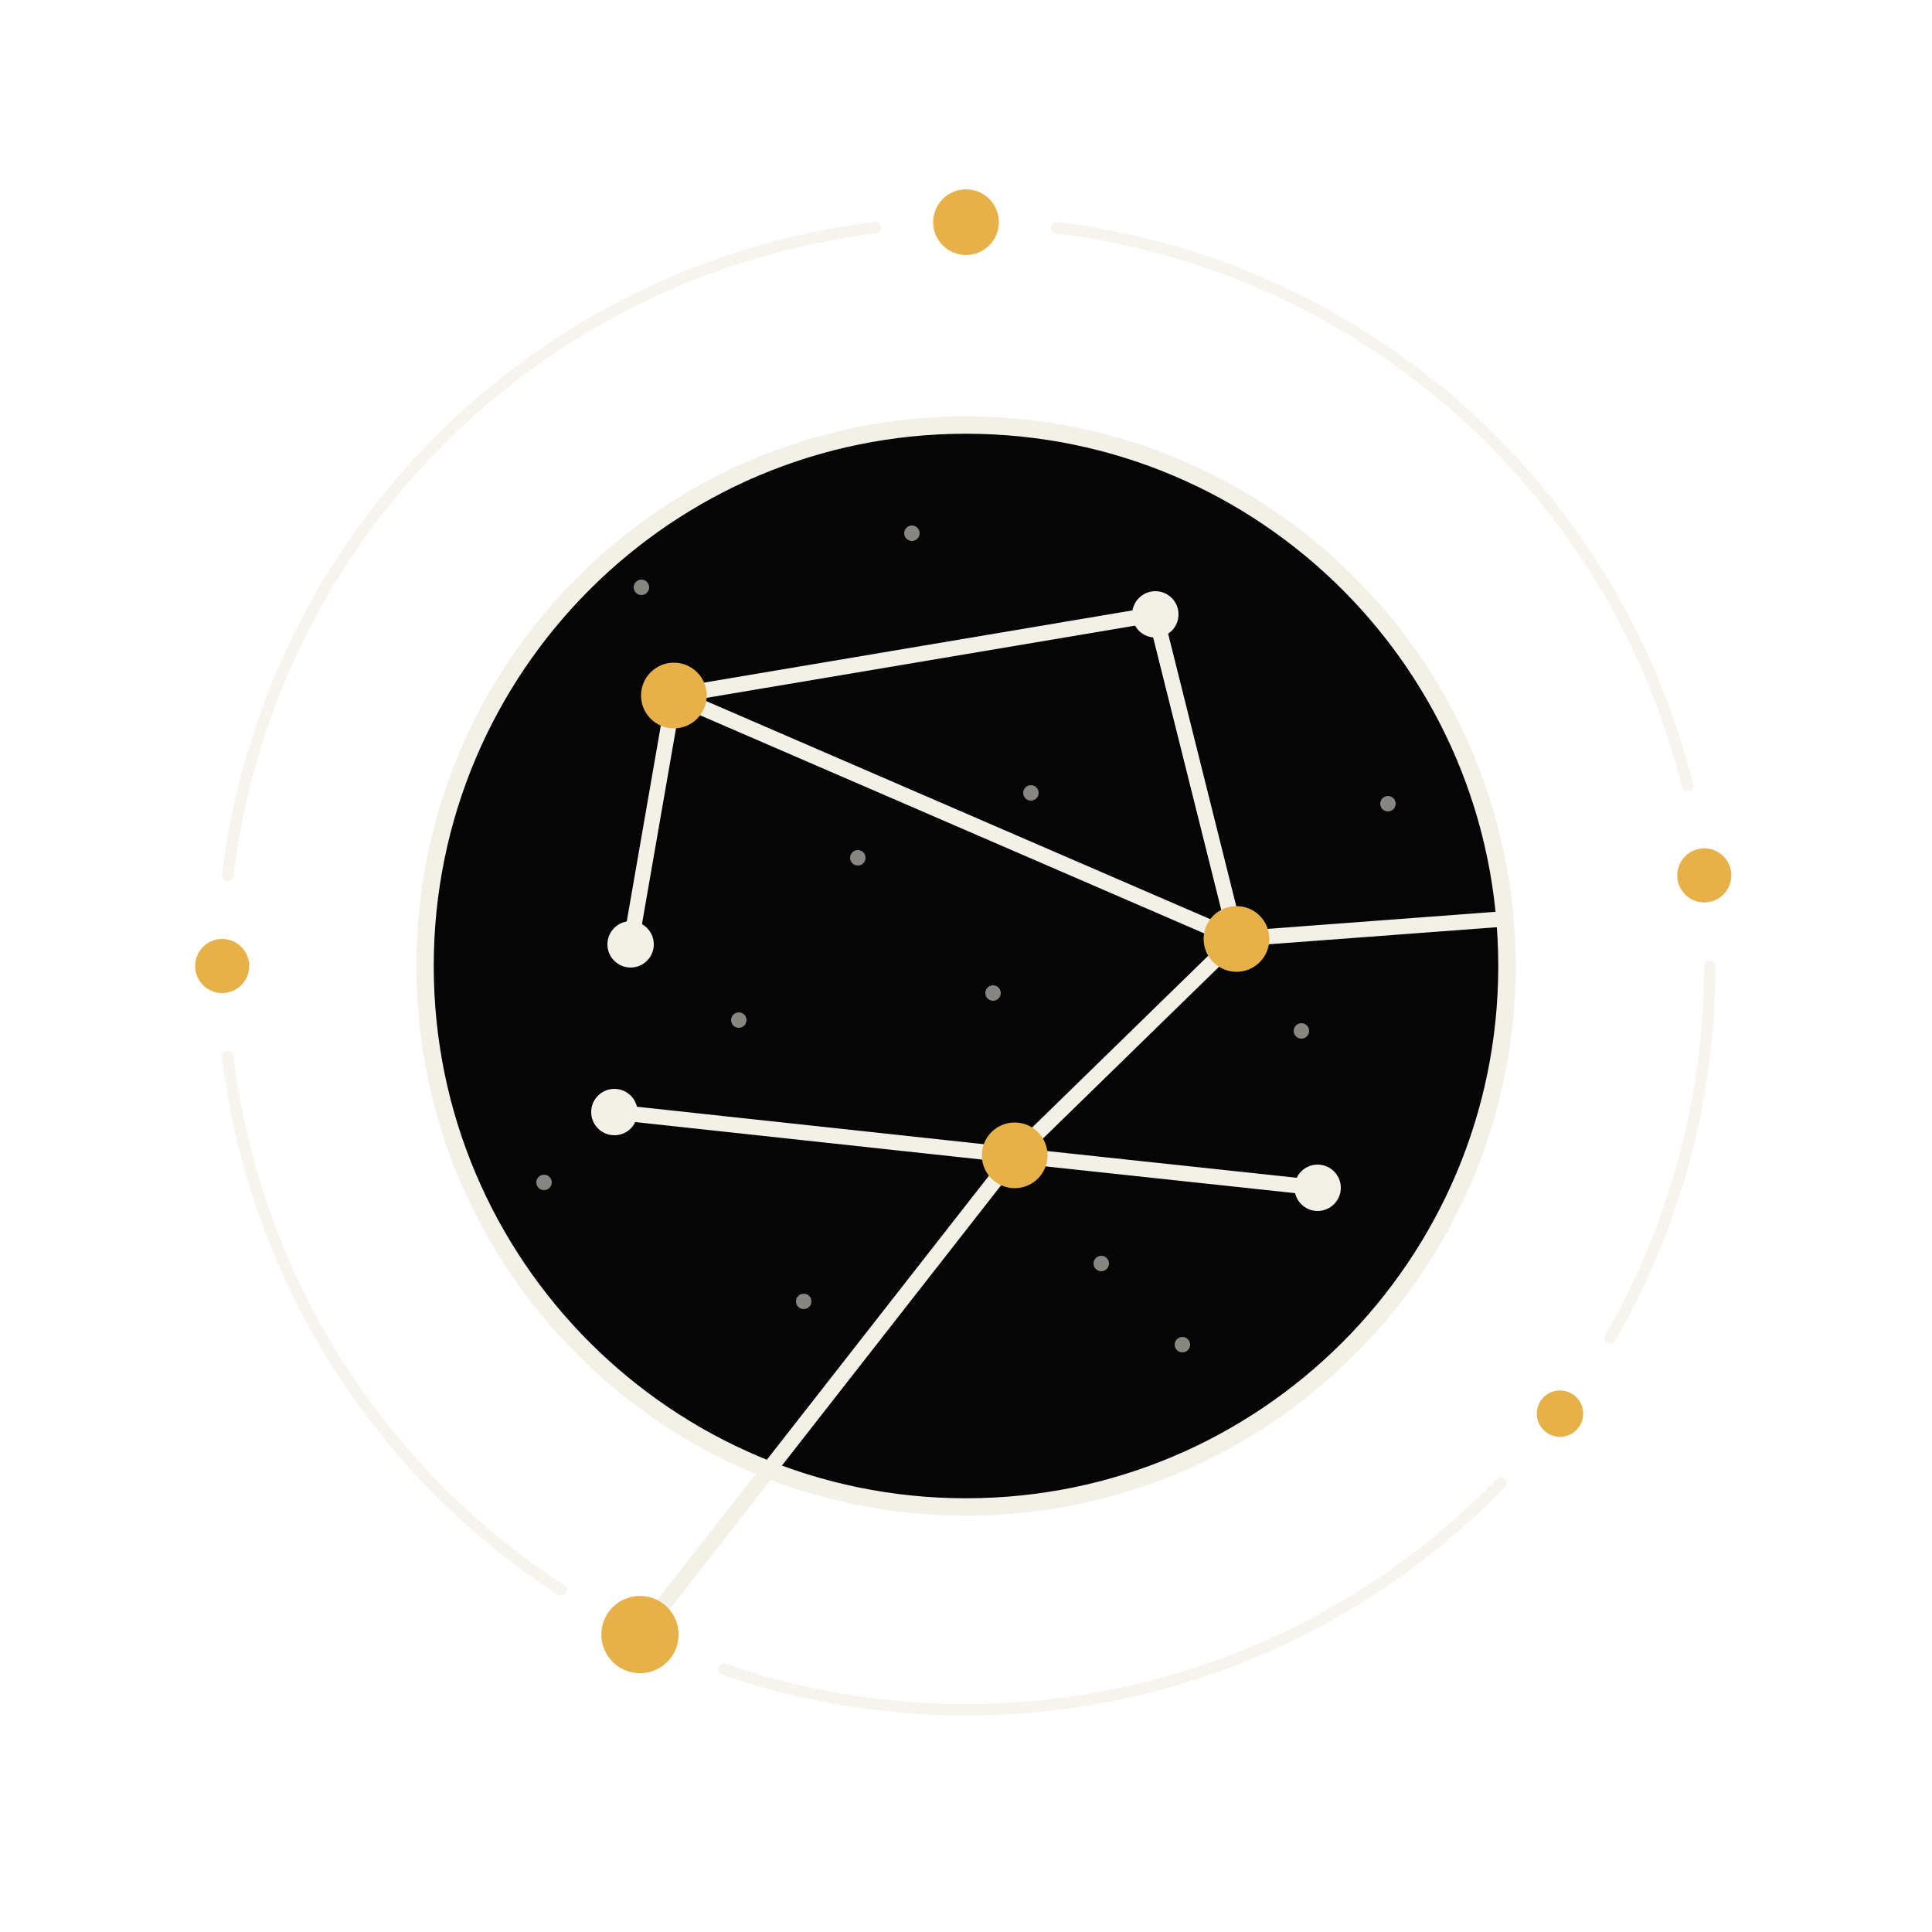
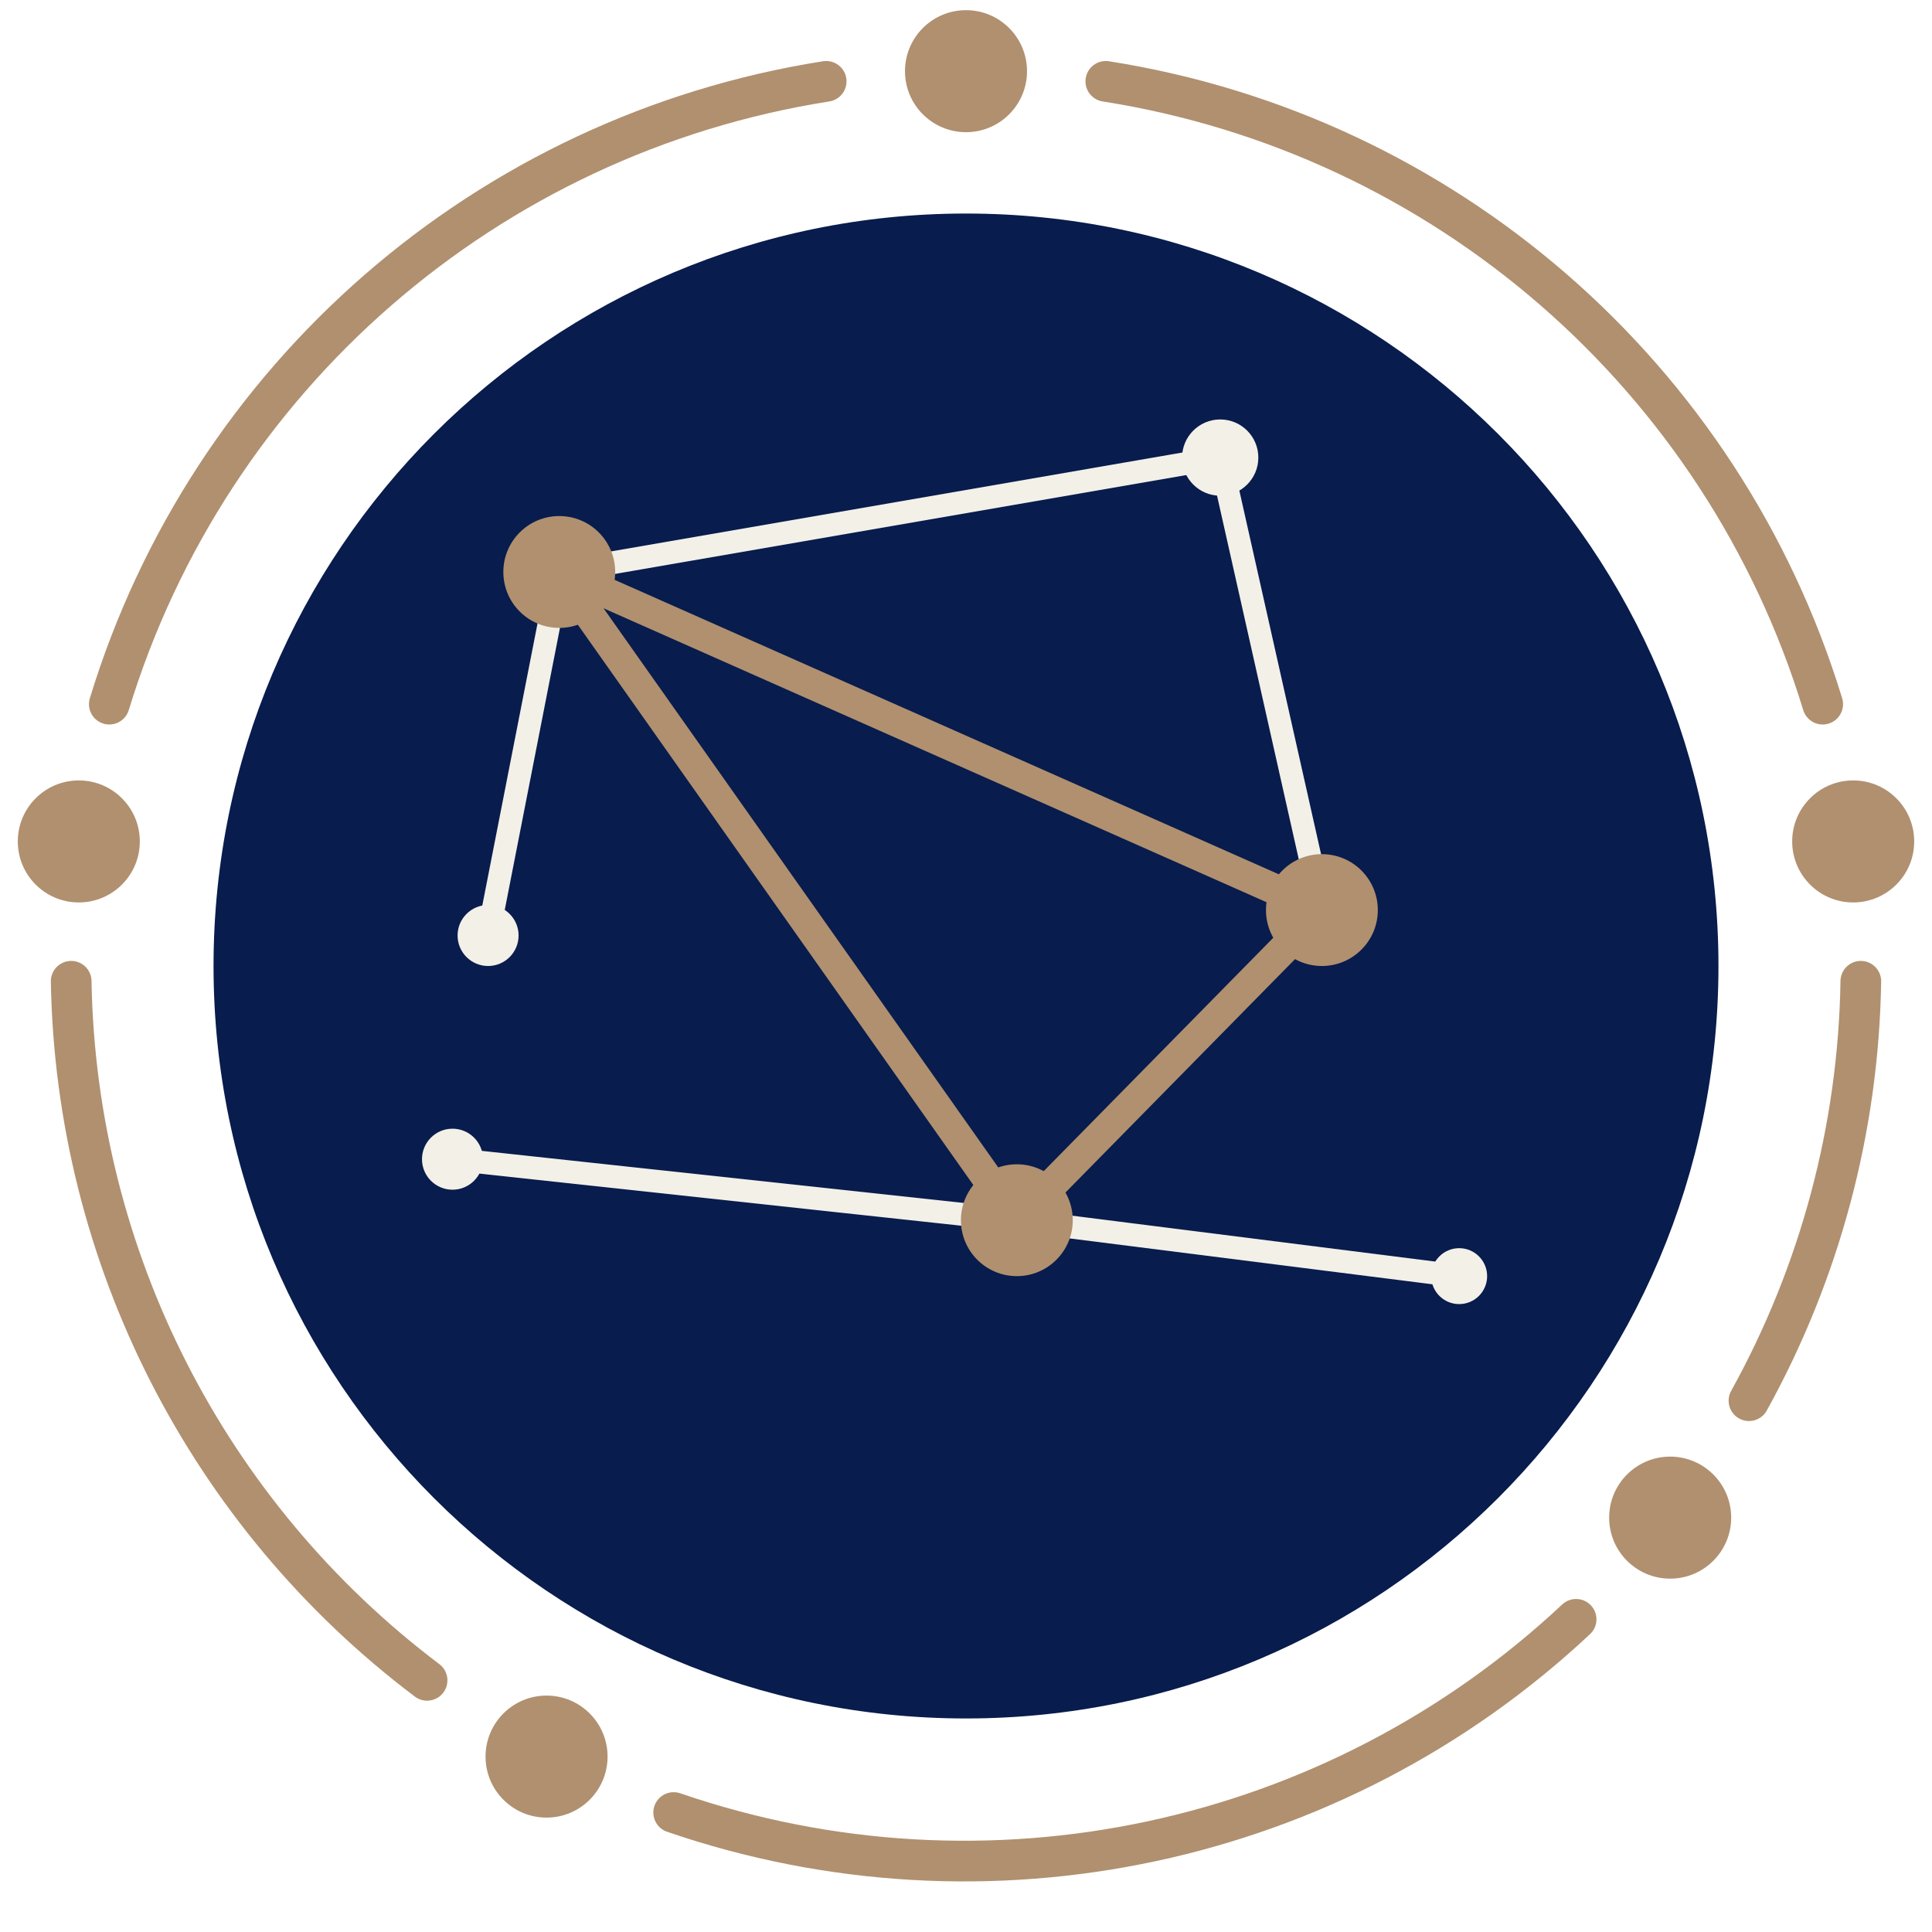
- <svg xmlns="http://www.w3.org/2000/svg" viewBox="0 0 200 200" width="200" height="200" role="img" aria-label="Constellation">
-   <circle cx="100" cy="100" r="56" fill="#050505" stroke="#F3F0E8" stroke-width="1.8" />
-   <circle cx="88.8" cy="88.8" r="0.8" fill="#F3F0E8" opacity="0.55" />
-   <circle cx="106.72" cy="82.08" r="0.8" fill="#F3F0E8" opacity="0.55" />
-   <circle cx="83.2" cy="134.72" r="0.8" fill="#F3F0E8" opacity="0.55" />
-   <circle cx="122.4" cy="139.2" r="0.8" fill="#F3F0E8" opacity="0.55" />
-   <circle cx="56.32" cy="122.4" r="0.8" fill="#F3F0E8" opacity="0.55" />
-   <circle cx="143.68" cy="83.2" r="0.8" fill="#F3F0E8" opacity="0.55" />
-   <circle cx="102.8" cy="102.8" r="0.8" fill="#F3F0E8" opacity="0.55" />
-   <circle cx="94.4" cy="55.2" r="0.8" fill="#F3F0E8" opacity="0.55" />
-   <circle cx="134.72" cy="106.72" r="0.8" fill="#F3F0E8" opacity="0.55" />
-   <circle cx="76.48" cy="105.6" r="0.8" fill="#F3F0E8" opacity="0.55" />
-   <circle cx="114" cy="130.8" r="0.8" fill="#F3F0E8" opacity="0.55" />
-   <circle cx="66.4" cy="60.8" r="0.8" fill="#F3F0E8" opacity="0.55" />
-   <path d="M155.39 153.49 A77 77 0 0 1 74.93 172.8" fill="none" stroke="#F3F0E8" stroke-width="1.2" stroke-linecap="round" opacity="0.7" />
-   <path d="M58.06 164.58 A77 77 0 0 1 23.57 109.38" fill="none" stroke="#F3F0E8" stroke-width="1.2" stroke-linecap="round" opacity="0.7" />
-   <path d="M23.57 90.62 A77 77 0 0 1 90.62 23.57" fill="none" stroke="#F3F0E8" stroke-width="1.2" stroke-linecap="round" opacity="0.7" />
-   <path d="M109.38 23.57 A77 77 0 0 1 174.71 81.37" fill="none" stroke="#F3F0E8" stroke-width="1.2" stroke-linecap="round" opacity="0.7" />
-   <path d="M177 100 A77 77 0 0 1 166.68 138.5" fill="none" stroke="#F3F0E8" stroke-width="1.2" stroke-linecap="round" opacity="0.7" />
-   <line x1="69.76" y1="72" x2="119.6" y2="63.6" stroke="#F3F0E8" stroke-width="1.6" stroke-linecap="round" />
-   <line x1="119.6" y1="63.6" x2="128" y2="97.2" stroke="#F3F0E8" stroke-width="1.6" stroke-linecap="round" />
-   <line x1="69.76" y1="72" x2="128" y2="97.2" stroke="#F3F0E8" stroke-width="1.6" stroke-linecap="round" />
-   <line x1="128" y1="97.2" x2="105.04" y2="119.6" stroke="#F3F0E8" stroke-width="1.6" stroke-linecap="round" />
-   <line x1="105.04" y1="119.6" x2="63.6" y2="115.12" stroke="#F3F0E8" stroke-width="1.6" stroke-linecap="round" />
-   <line x1="105.04" y1="119.6" x2="136.4" y2="122.96" stroke="#F3F0E8" stroke-width="1.6" stroke-linecap="round" />
-   <line x1="69.76" y1="72" x2="65.28" y2="97.76" stroke="#F3F0E8" stroke-width="1.6" stroke-linecap="round" />
-   <line x1="128" y1="97.2" x2="155.79" y2="95.12" stroke="#F3F0E8" stroke-width="1.6" stroke-linecap="round" />
-   <line x1="105.04" y1="119.6" x2="66.25" y2="169.21" stroke="#F3F0E8" stroke-width="1.6" stroke-linecap="round" />
-   <circle cx="69.76" cy="72" r="3.4" fill="#E7B14A" />
-   <circle cx="119.6" cy="63.6" r="2.4" fill="#F3F0E8" />
-   <circle cx="128" cy="97.2" r="3.4" fill="#E7B14A" />
-   <circle cx="105.04" cy="119.6" r="3.4" fill="#E7B14A" />
-   <circle cx="65.28" cy="97.76" r="2.4" fill="#F3F0E8" />
-   <circle cx="63.6" cy="115.12" r="2.4" fill="#F3F0E8" />
-   <circle cx="136.4" cy="122.96" r="2.4" fill="#F3F0E8" />
-   <circle cx="100" cy="23" r="3.4" fill="#E7B14A" />
-   <circle cx="176.43" cy="90.62" r="2.8" fill="#E7B14A" />
-   <circle cx="23" cy="100" r="2.8" fill="#E7B14A" />
-   <circle cx="161.49" cy="146.34" r="2.4" fill="#E7B14A" />
-   <circle cx="66.25" cy="169.21" r="4.0" fill="#E7B14A" />
+ <svg xmlns="http://www.w3.org/2000/svg" viewBox="20 20 760 760">
+   <circle cx="400" cy="400" r="296" fill="#081c4d" />
+   <path d="M285 733 A352 352 0 0 0 640 657" fill="none" stroke="#b0906f" stroke-width="16" stroke-linecap="round" />
+   <path d="M708 571 A352 352 0 0 0 752 406" fill="none" stroke="#b0906f" stroke-width="16" stroke-linecap="round" />
+   <path d="M737 297 A352 352 0 0 0 455 52" fill="none" stroke="#b0906f" stroke-width="16" stroke-linecap="round" />
+   <path d="M345 52 A352 352 0 0 0 63 297" fill="none" stroke="#b0906f" stroke-width="16" stroke-linecap="round" />
+   <path d="M48 406 A352 352 0 0 0 188 681" fill="none" stroke="#b0906f" stroke-width="16" stroke-linecap="round" />
+   <circle cx="400" cy="48" r="24" fill="#b0906f" />
+   <circle cx="749" cy="351" r="24" fill="#b0906f" />
+   <circle cx="51" cy="351" r="24" fill="#b0906f" />
+   <circle cx="677" cy="617" r="24" fill="#b0906f" />
+   <circle cx="235" cy="711" r="24" fill="#b0906f" />
+   <line x1="240" y1="245" x2="500" y2="200" stroke="#f3f0e8" stroke-width="9" stroke-linecap="round" />
+   <line x1="500" y1="200" x2="540" y2="378" stroke="#f3f0e8" stroke-width="9" stroke-linecap="round" />
+   <line x1="240" y1="245" x2="212" y2="388" stroke="#f3f0e8" stroke-width="9" stroke-linecap="round" />
+   <line x1="198" y1="476" x2="420" y2="500" stroke="#f3f0e8" stroke-width="9" stroke-linecap="round" />
+   <line x1="420" y1="500" x2="594" y2="522" stroke="#f3f0e8" stroke-width="9" stroke-linecap="round" />
+   <line x1="240" y1="245" x2="540" y2="378" stroke="#b0906f" stroke-width="12" stroke-linecap="round" />
+   <line x1="240" y1="245" x2="420" y2="500" stroke="#b0906f" stroke-width="12" stroke-linecap="round" />
+   <line x1="540" y1="378" x2="420" y2="500" stroke="#b0906f" stroke-width="12" stroke-linecap="round" />
+   <circle cx="500" cy="200" r="15" fill="#f3f0e8" />
+   <circle cx="212" cy="388" r="12" fill="#f3f0e8" />
+   <circle cx="198" cy="476" r="12" fill="#f3f0e8" />
+   <circle cx="594" cy="522" r="11" fill="#f3f0e8" />
+   <circle cx="240" cy="245" r="22" fill="#b0906f" />
+   <circle cx="540" cy="378" r="22" fill="#b0906f" />
+   <circle cx="420" cy="500" r="22" fill="#b0906f" />
</svg>
